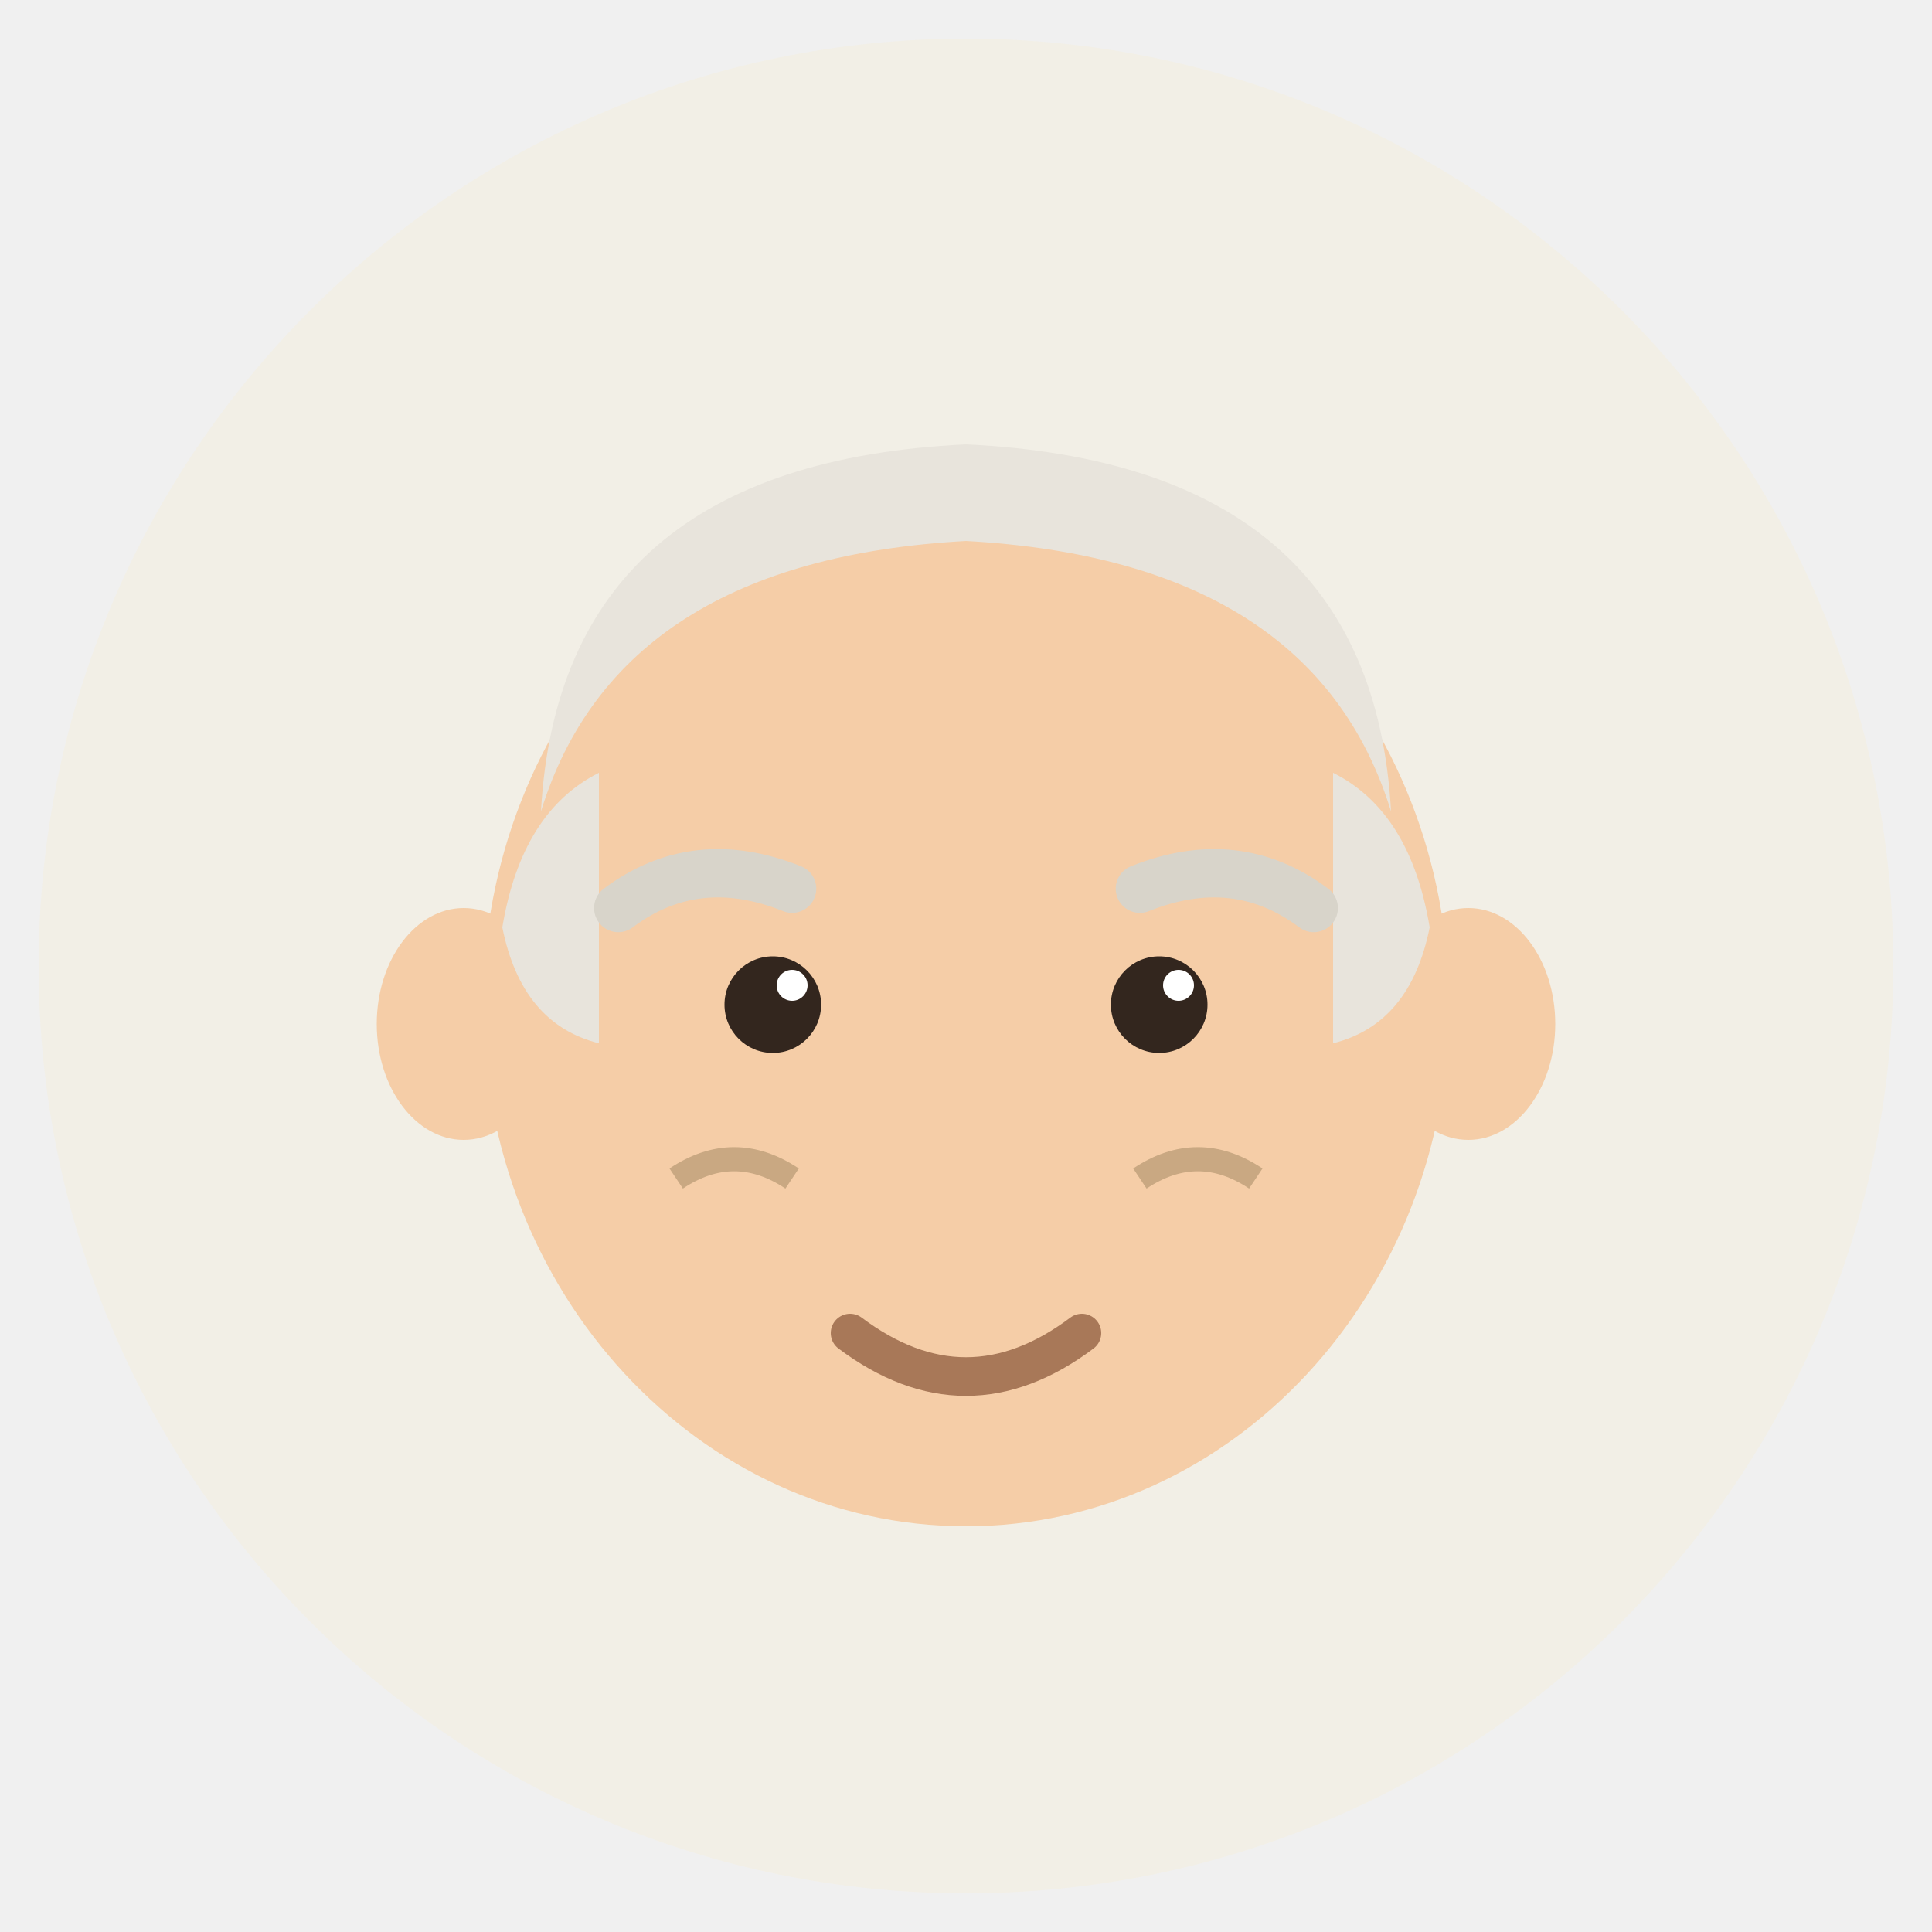
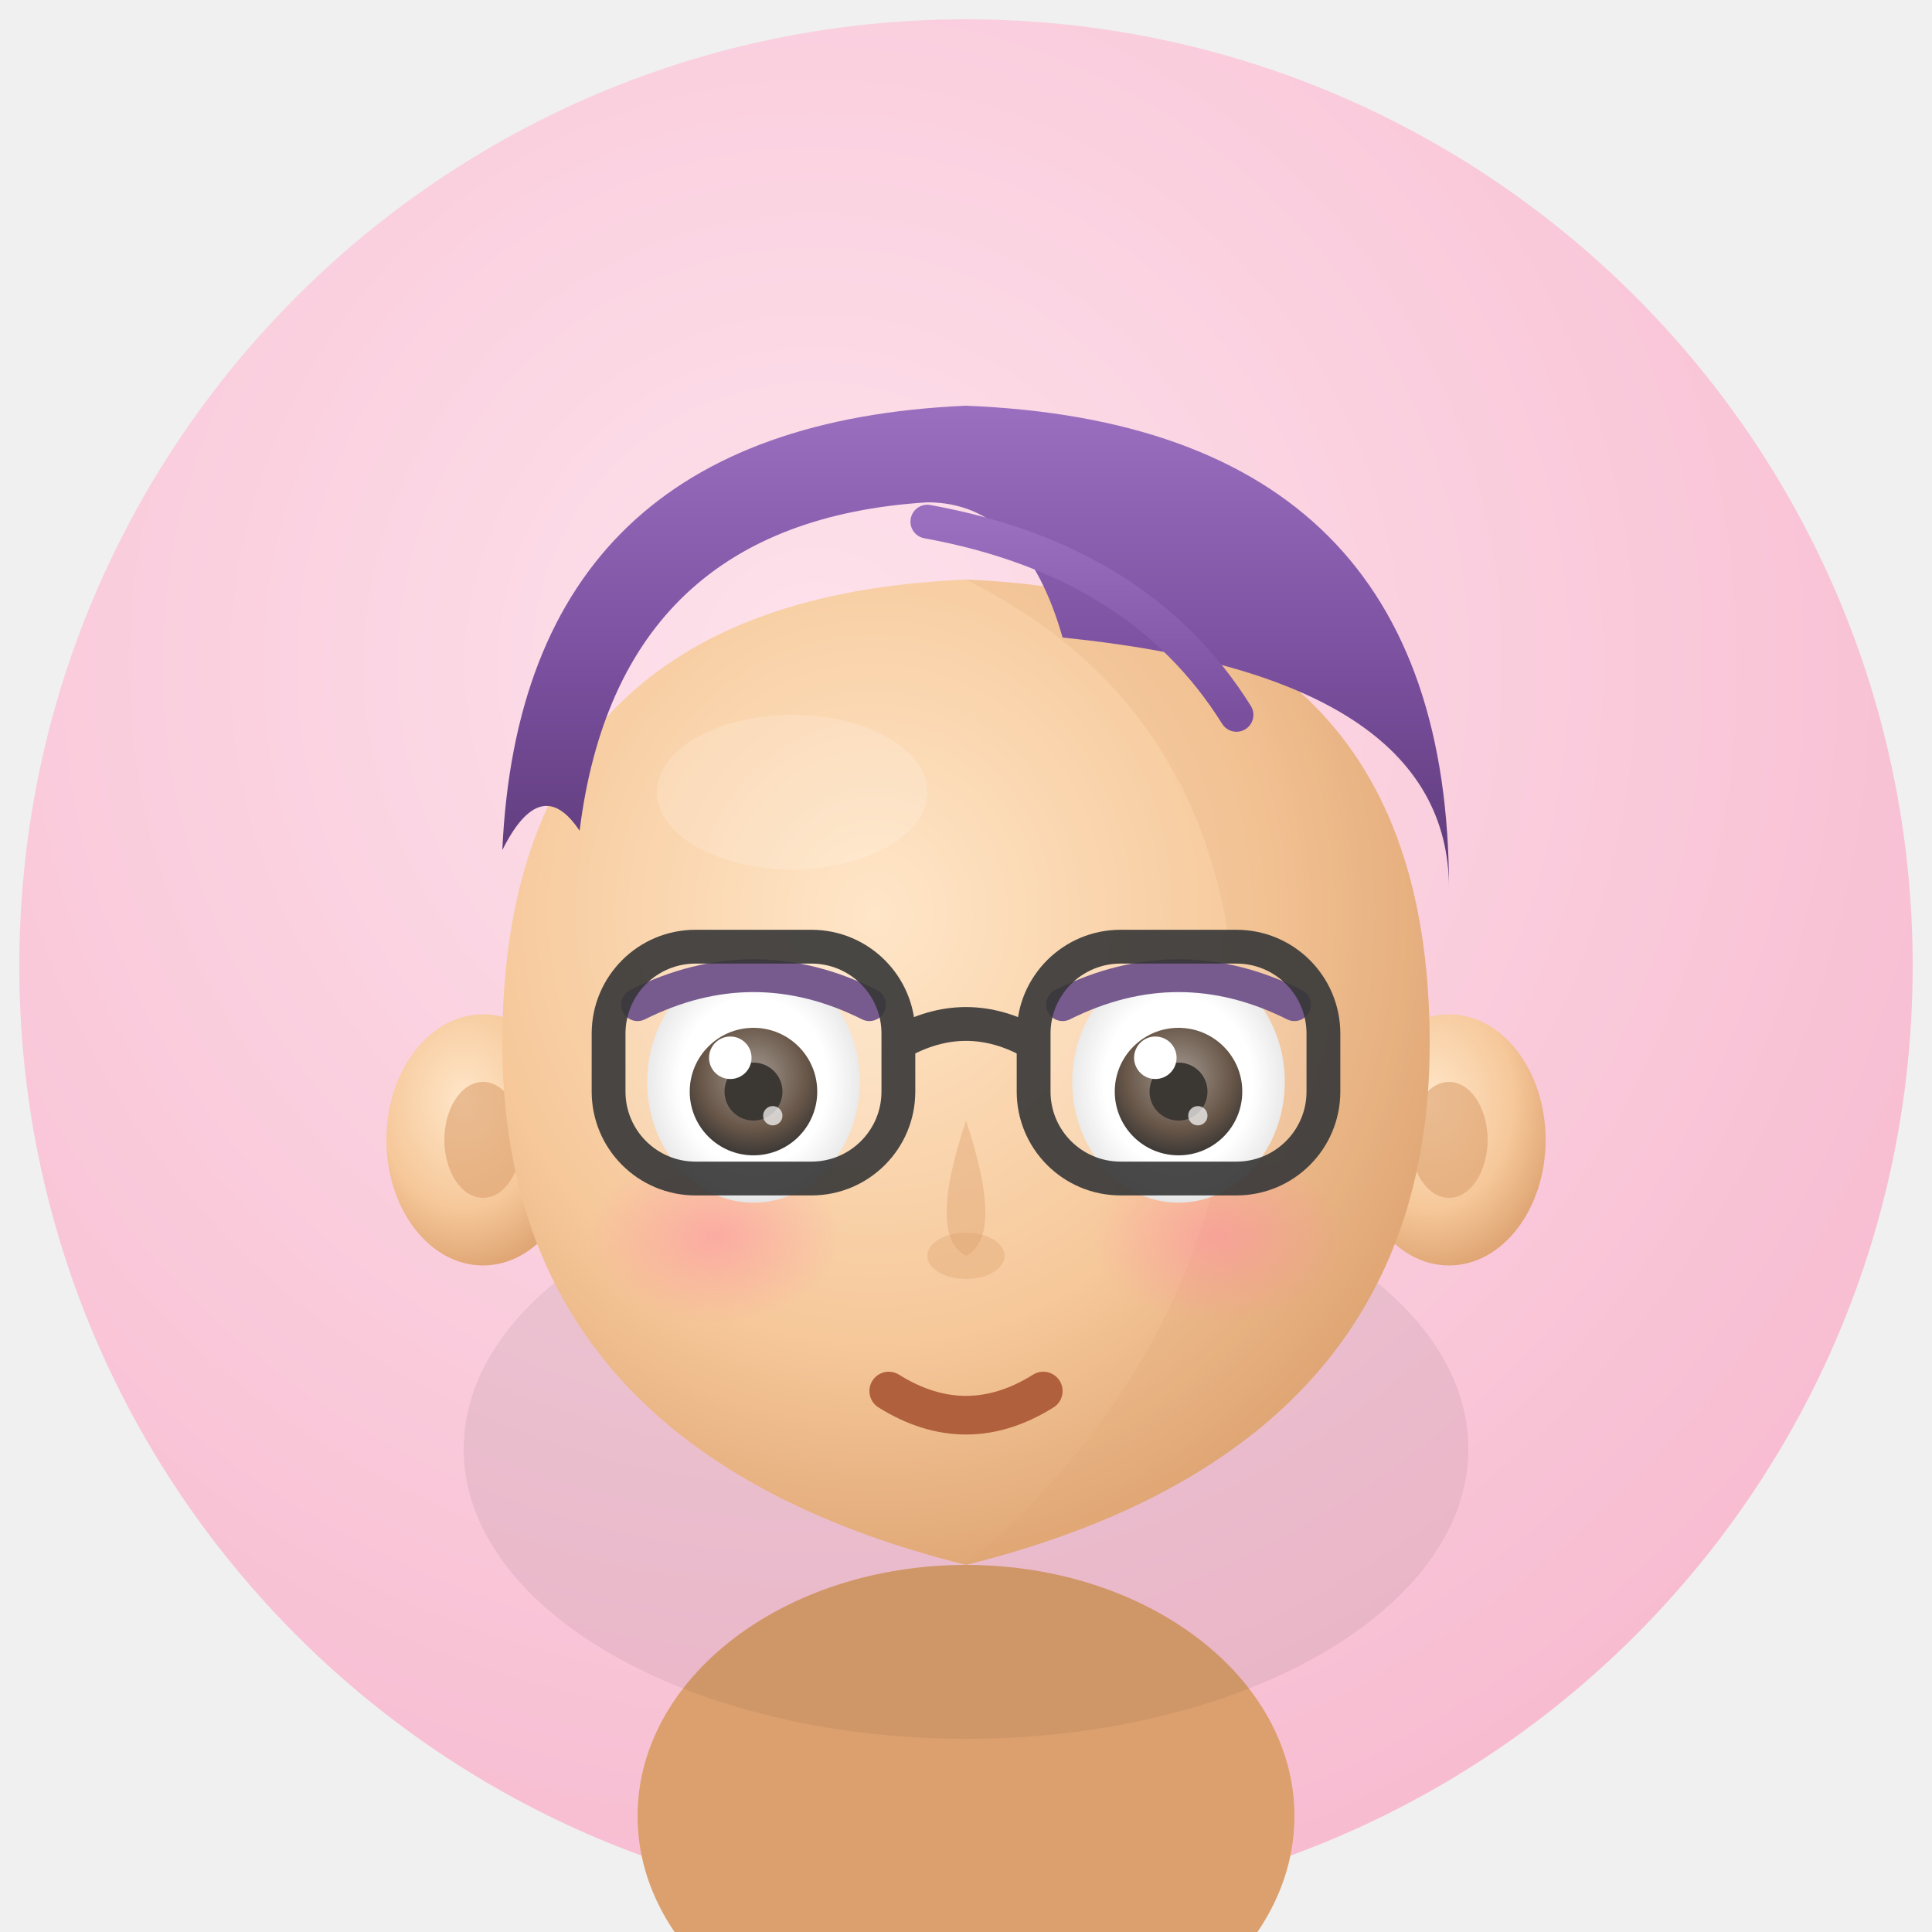
<svg xmlns="http://www.w3.org/2000/svg" viewBox="0 0 200 200">
-   <circle cx="100" cy="100" r="96" fill="#F2EFE6" />
-   <ellipse cx="100" cy="104" rx="50" ry="54" fill="#F5CDA7" />
-   <ellipse cx="48" cy="106" rx="9" ry="12" fill="#F5CDA7" />
-   <ellipse cx="152" cy="106" rx="9" ry="12" fill="#F5CDA7" />
-   <path d="M56 84 Q58 48 100 46 Q142 48 144 84 Q136 58 100 56 Q64 58 56 84 Z" fill="#E8E4DC" />
-   <path d="M52 96 Q54 84 62 80 L62 108 Q54 106 52 96Z" fill="#E8E4DC" />
-   <path d="M148 96 Q146 84 138 80 L138 108 Q146 106 148 96Z" fill="#E8E4DC" />
-   <circle cx="80" cy="104" r="5" fill="#33261E" />
-   <circle cx="120" cy="104" r="5" fill="#33261E" />
-   <circle cx="82" cy="102" r="1.6" fill="#FFFFFF" />
-   <circle cx="122" cy="102" r="1.6" fill="#FFFFFF" />
-   <path d="M70 122 Q76 118 82 122" fill="none" stroke="#C9A882" stroke-width="2.5" />
-   <path d="M118 122 Q124 118 130 122" fill="none" stroke="#C9A882" stroke-width="2.5" />
-   <path d="M64 94 Q72 88 82 92" fill="none" stroke="#D8D4CA" stroke-width="5" stroke-linecap="round" />
-   <path d="M118 92 Q128 88 136 94" fill="none" stroke="#D8D4CA" stroke-width="5" stroke-linecap="round" />
-   <path d="M88 138 Q100 147 112 138" fill="none" stroke="#A87858" stroke-width="4" stroke-linecap="round" />
+   <defs>
+     <radialGradient id="bg8" cx="42%" cy="34%" r="75%">
+       <stop offset="0%" stop-color="#FDE2EC" />
+       <stop offset="100%" stop-color="#F7B8CE" />
+     </radialGradient>
+     <radialGradient id="skin8" cx="40%" cy="34%" r="72%">
+       <stop offset="0%" stop-color="#FFE6C8" />
+       <stop offset="60%" stop-color="#F6C89A" />
+       <stop offset="100%" stop-color="#DCA06E" />
+     </radialGradient>
+     <linearGradient id="hair8" x1="0" y1="0" x2="0" y2="1">
+       <stop offset="0%" stop-color="#9A6FC0" />
+       <stop offset="55%" stop-color="#7A4F9E" />
+       <stop offset="100%" stop-color="#5C3A78" />
+     </linearGradient>
+     <linearGradient id="hairD8" x1="0" y1="0" x2="0" y2="1">
+       <stop offset="0%" stop-color="#7A4F9E" />
+       <stop offset="100%" stop-color="#5C3A78" />
+     </linearGradient>
+     <linearGradient id="hairL8" x1="0" y1="0" x2="0" y2="1">
+       <stop offset="0%" stop-color="#9A6FC0" />
+       <stop offset="100%" stop-color="#7A4F9E" />
+     </linearGradient>
+     <radialGradient id="cheek8" cx="50%" cy="50%" r="50%">
+       <stop offset="0%" stop-color="#FF8FA3" stop-opacity="0.55" />
+       <stop offset="100%" stop-color="#FF8FA3" stop-opacity="0" />
+     </radialGradient>
+     <radialGradient id="iris8" cx="50%" cy="38%" r="60%">
+       <stop offset="0%" stop-color="#4A3524" stop-opacity="0.6" />
+       <stop offset="70%" stop-color="#4A3524" />
+       <stop offset="100%" stop-color="#1a1410" />
+     </radialGradient>
+     <radialGradient id="vig8" cx="50%" cy="50%" r="50%">
+       <stop offset="70%" stop-color="#000000" stop-opacity="0" />
+       <stop offset="100%" stop-color="#000000" stop-opacity="0.10" />
+     </radialGradient>
+   </defs>
+   <circle cx="100" cy="100" r="98" fill="url(#bg8)" />
+   <ellipse cx="100" cy="188" rx="34" ry="26" fill="#DCA06E" />
+   <ellipse cx="100" cy="150" rx="52" ry="30" fill="#000000" opacity="0.06" />
+   <ellipse cx="50" cy="118" rx="10" ry="13" fill="url(#skin8)" />
+   <ellipse cx="150" cy="118" rx="10" ry="13" fill="url(#skin8)" />
+   <ellipse cx="50" cy="118" rx="4" ry="6" fill="#DCA06E" opacity="0.6" />
+   <ellipse cx="150" cy="118" rx="4" ry="6" fill="#DCA06E" opacity="0.6" />
+   <path d="M52 108 Q52 62 100 60 Q148 62 148 108 Q148 150 100 162 Q52 150 52 108 Z" fill="url(#skin8)" />
+   <path d="M100 60 Q148 62 148 108 Q148 150 100 162 Q126 140 128 108 Q128 74 100 60 Z" fill="#DCA06E" opacity="0.18" />
+   <path d="M52 88 Q54 44 100 42 Q150 44 150 92 Q150 70 110 66 Q106 52 96 52 Q64 54 60 86 Q56 80 52 88 Z" fill="url(#hair8)" />
+   <path d="M96 54 Q118 58 128 74" stroke="url(#hairL8)" stroke-width="3.5" stroke-linecap="round" fill="none" />
+   <ellipse cx="74" cy="128" rx="13" ry="9" fill="url(#cheek8)" />
+   <ellipse cx="126" cy="128" rx="13" ry="9" fill="url(#cheek8)" />
+   <path d="M100 116 Q96 128 100 130 Q104 128 100 116" fill="#DCA06E" opacity="0.4" />
+   <ellipse cx="100" cy="130" rx="4" ry="2.4" fill="#DCA06E" opacity="0.35" />
+   <ellipse cx="78" cy="112" rx="11" ry="12.5" fill="#ffffff" />
+   <ellipse cx="78" cy="112" rx="11" ry="12.5" fill="url(#vig8)" />
+   <circle cx="78" cy="113" r="6.6" fill="url(#iris8)" />
+   <circle cx="78" cy="113" r="3" fill="#140f0b" />
+   <circle cx="75.6" cy="109.5" r="2.2" fill="#ffffff" />
+   <circle cx="80" cy="115.5" r="1" fill="#ffffff" opacity="0.7" />
+   <path d="M66 104 Q78 98 90 104" fill="none" stroke="#5C3A78" stroke-width="3.4" stroke-linecap="round" />
+   <ellipse cx="122" cy="112" rx="11" ry="12.5" fill="#ffffff" />
+   <ellipse cx="122" cy="112" rx="11" ry="12.5" fill="url(#vig8)" />
+   <circle cx="122" cy="113" r="6.6" fill="url(#iris8)" />
+   <circle cx="122" cy="113" r="3" fill="#140f0b" />
+   <circle cx="119.6" cy="109.5" r="2.2" fill="#ffffff" />
+   <circle cx="124" cy="115.5" r="1" fill="#ffffff" opacity="0.7" />
+   <path d="M110 104 Q122 98 134 104" fill="none" stroke="#5C3A78" stroke-width="3.4" stroke-linecap="round" />
+   <g opacity="0.92">
+     <rect x="63" y="98" width="30" height="24" rx="9" fill="#ffffff" fill-opacity="0.18" stroke="#3a3a3a" stroke-width="3.5" />
+     <rect x="107" y="98" width="30" height="24" rx="9" fill="#ffffff" fill-opacity="0.18" stroke="#3a3a3a" stroke-width="3.5" />
+     <path d="M93 108 Q100 104 107 108" stroke="#3a3a3a" stroke-width="3.5" fill="none" />
+   </g>
+   <path d="M92 144 Q100 149 108 144" fill="none" stroke="#B0603C" stroke-width="4" stroke-linecap="round" />
+   <ellipse cx="82" cy="82" rx="14" ry="8" fill="#ffffff" opacity="0.16" />
</svg>
